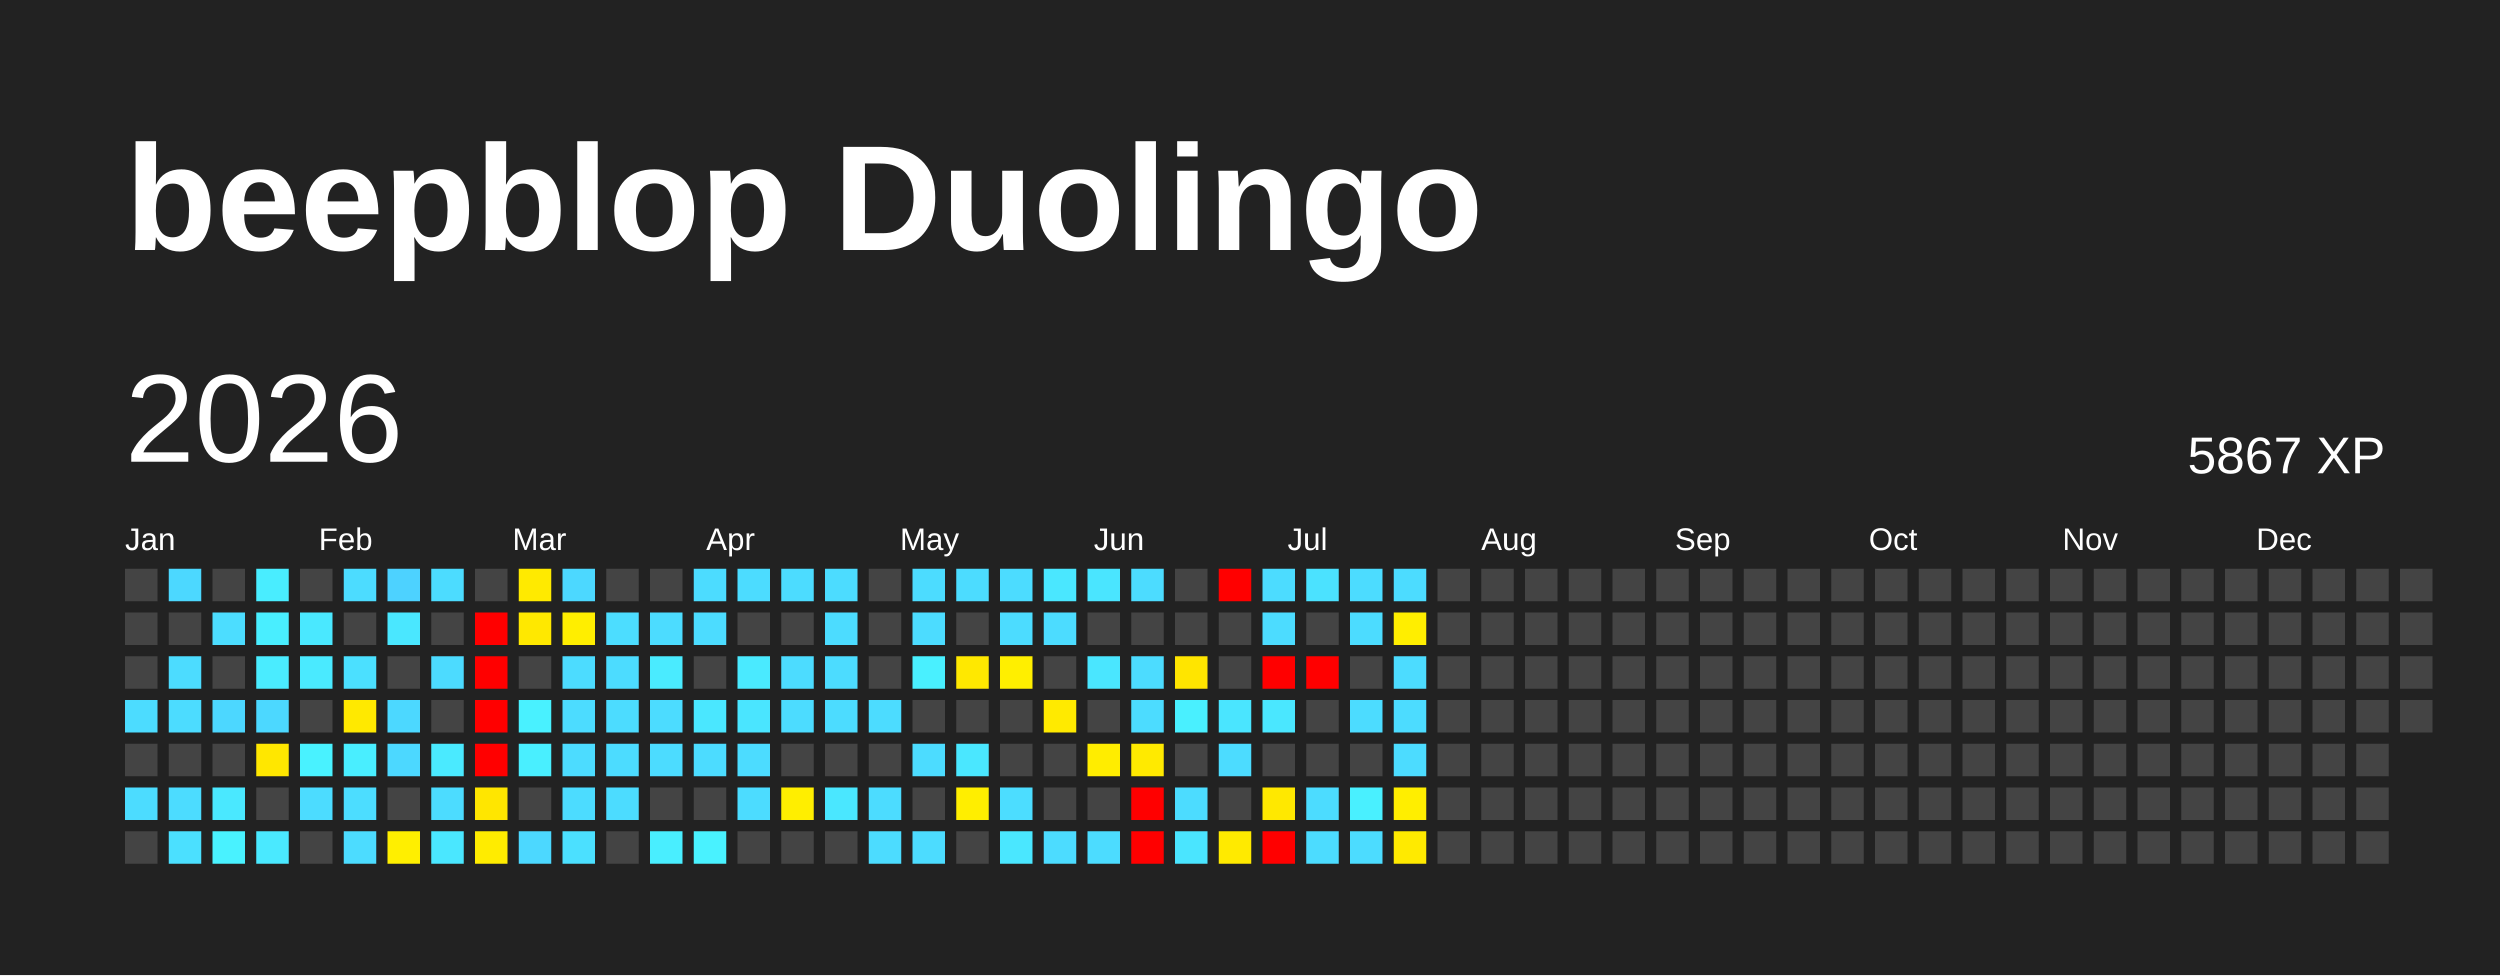
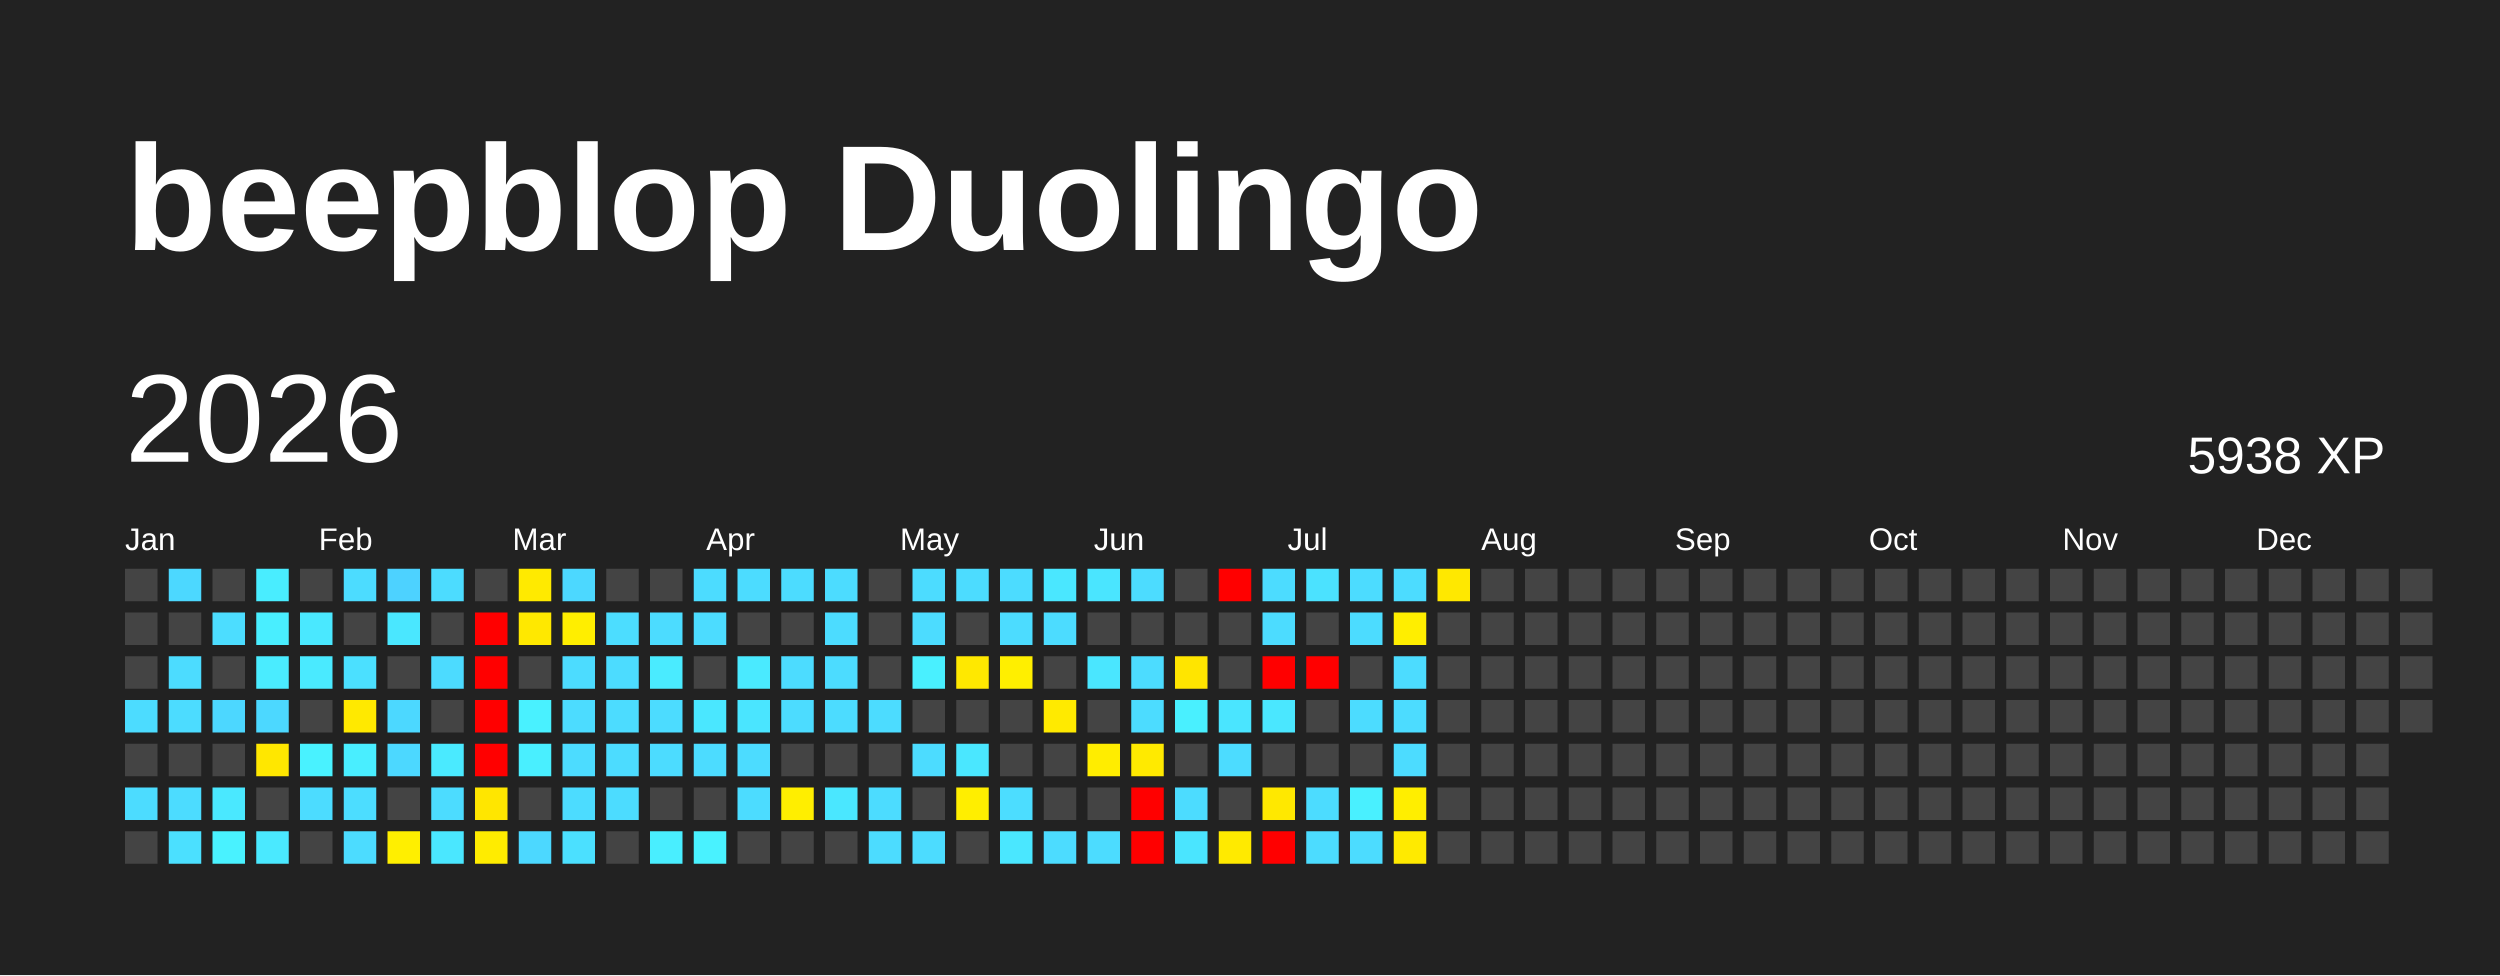
<svg xmlns="http://www.w3.org/2000/svg" baseProfile="full" height="78mm" version="1.1" viewBox="0,0,200,78" width="200mm">
  <defs />
  <rect fill="#222222" height="78" width="200" x="0" y="0" />
  <text fill="#FFFFFF" style="font-size:12px; font-family:Arial; font-weight:bold;" x="10" y="20">beepblop Duolingo</text>
  <text dominant-baseline="hanging" fill="#FFFFFF" style="font-size:10.0px; font-family:Arial;" x="10" y="30">2026</text>
-   <text dominant-baseline="hanging" fill="#FFFFFF" style="font-size:4.125px; font-family:Arial;" x="175" y="35">5867 XP</text>
+   <text dominant-baseline="hanging" fill="#FFFFFF" style="font-size:4.125px; font-family:Arial;" x="175" y="35">5938 XP</text>
  <text fill="#FFFFFF" style="font-size:2.5px; font-family:Arial" x="10.0" y="44">Jan</text>
  <text fill="#FFFFFF" style="font-size:2.5px; font-family:Arial" x="25.5" y="44">Feb</text>
  <text fill="#FFFFFF" style="font-size:2.5px; font-family:Arial" x="41.0" y="44">Mar</text>
  <text fill="#FFFFFF" style="font-size:2.5px; font-family:Arial" x="56.5" y="44">Apr</text>
  <text fill="#FFFFFF" style="font-size:2.5px; font-family:Arial" x="72.0" y="44">May</text>
  <text fill="#FFFFFF" style="font-size:2.5px; font-family:Arial" x="87.5" y="44">Jun</text>
  <text fill="#FFFFFF" style="font-size:2.5px; font-family:Arial" x="103.0" y="44">Jul</text>
  <text fill="#FFFFFF" style="font-size:2.5px; font-family:Arial" x="118.5" y="44">Aug</text>
  <text fill="#FFFFFF" style="font-size:2.5px; font-family:Arial" x="134.0" y="44">Sep</text>
  <text fill="#FFFFFF" style="font-size:2.5px; font-family:Arial" x="149.5" y="44">Oct</text>
  <text fill="#FFFFFF" style="font-size:2.5px; font-family:Arial" x="165.0" y="44">Nov</text>
  <text fill="#FFFFFF" style="font-size:2.5px; font-family:Arial" x="180.5" y="44">Dec</text>
  <rect fill="#444444" height="2.6" width="2.6" x="10.0" y="45.5" />
  <rect fill="#444444" height="2.6" width="2.6" x="10.0" y="49.0" />
  <rect fill="#444444" height="2.6" width="2.6" x="10.0" y="52.5" />
  <rect fill="#4cdcff" height="2.6" width="2.6" x="10.0" y="56.0" />
  <rect fill="#444444" height="2.6" width="2.6" x="10.0" y="59.5" />
  <rect fill="#4cdcff" height="2.6" width="2.6" x="10.0" y="63.0" />
  <rect fill="#444444" height="2.6" width="2.6" x="10.0" y="66.5" />
  <rect fill="#4cd8ff" height="2.6" width="2.6" x="13.5" y="45.5" />
  <rect fill="#444444" height="2.6" width="2.6" x="13.5" y="49.0" />
  <rect fill="#4cdcff" height="2.6" width="2.6" x="13.5" y="52.5" />
  <rect fill="#4cdcff" height="2.6" width="2.6" x="13.5" y="56.0" />
  <rect fill="#444444" height="2.6" width="2.6" x="13.5" y="59.5" />
  <rect fill="#4cdcff" height="2.6" width="2.6" x="13.5" y="63.0" />
  <rect fill="#4be0ff" height="2.6" width="2.6" x="13.5" y="66.5" />
  <rect fill="#444444" height="2.6" width="2.6" x="17.0" y="45.5" />
  <rect fill="#4cddff" height="2.6" width="2.6" x="17.0" y="49.0" />
  <rect fill="#444444" height="2.6" width="2.6" x="17.0" y="52.5" />
  <rect fill="#4cd7ff" height="2.6" width="2.6" x="17.0" y="56.0" />
  <rect fill="#444444" height="2.6" width="2.6" x="17.0" y="59.5" />
  <rect fill="#4ae8ff" height="2.6" width="2.6" x="17.0" y="63.0" />
  <rect fill="#49f2ff" height="2.6" width="2.6" x="17.0" y="66.5" />
  <rect fill="#49edff" height="2.6" width="2.6" x="20.5" y="45.5" />
  <rect fill="#49eeff" height="2.6" width="2.6" x="20.5" y="49.0" />
  <rect fill="#4aecff" height="2.6" width="2.6" x="20.5" y="52.5" />
  <rect fill="#4cd8ff" height="2.6" width="2.6" x="20.5" y="56.0" />
  <rect fill="#ffe700" height="2.6" width="2.6" x="20.5" y="59.5" />
  <rect fill="#444444" height="2.6" width="2.6" x="20.5" y="63.0" />
  <rect fill="#4ae9ff" height="2.6" width="2.6" x="20.5" y="66.5" />
  <rect fill="#444444" height="2.6" width="2.6" x="24.0" y="45.5" />
  <rect fill="#4ae8ff" height="2.6" width="2.6" x="24.0" y="49.0" />
  <rect fill="#4aeaff" height="2.6" width="2.6" x="24.0" y="52.5" />
  <rect fill="#444444" height="2.6" width="2.6" x="24.0" y="56.0" />
  <rect fill="#49f2ff" height="2.6" width="2.6" x="24.0" y="59.5" />
  <rect fill="#4cdcff" height="2.6" width="2.6" x="24.0" y="63.0" />
  <rect fill="#444444" height="2.6" width="2.6" x="24.0" y="66.5" />
  <rect fill="#4cdcff" height="2.6" width="2.6" x="27.5" y="45.5" />
  <rect fill="#444444" height="2.6" width="2.6" x="27.5" y="49.0" />
  <rect fill="#4be0ff" height="2.6" width="2.6" x="27.5" y="52.5" />
  <rect fill="#ffe900" height="2.6" width="2.6" x="27.5" y="56.0" />
  <rect fill="#49eeff" height="2.6" width="2.6" x="27.5" y="59.5" />
  <rect fill="#4cddff" height="2.6" width="2.6" x="27.5" y="63.0" />
  <rect fill="#4cdcff" height="2.6" width="2.6" x="27.5" y="66.5" />
  <rect fill="#4dd2ff" height="2.6" width="2.6" x="31.0" y="45.5" />
  <rect fill="#4ae7ff" height="2.6" width="2.6" x="31.0" y="49.0" />
  <rect fill="#444444" height="2.6" width="2.6" x="31.0" y="52.5" />
  <rect fill="#4cd8ff" height="2.6" width="2.6" x="31.0" y="56.0" />
  <rect fill="#4cd8ff" height="2.6" width="2.6" x="31.0" y="59.5" />
  <rect fill="#444444" height="2.6" width="2.6" x="31.0" y="63.0" />
  <rect fill="#ffef00" height="2.6" width="2.6" x="31.0" y="66.5" />
  <rect fill="#4cdcff" height="2.6" width="2.6" x="34.5" y="45.5" />
  <rect fill="#444444" height="2.6" width="2.6" x="34.5" y="49.0" />
  <rect fill="#4cdbff" height="2.6" width="2.6" x="34.5" y="52.5" />
  <rect fill="#444444" height="2.6" width="2.6" x="34.5" y="56.0" />
  <rect fill="#4aeaff" height="2.6" width="2.6" x="34.5" y="59.5" />
  <rect fill="#4cdcff" height="2.6" width="2.6" x="34.5" y="63.0" />
  <rect fill="#4ae7ff" height="2.6" width="2.6" x="34.5" y="66.5" />
  <rect fill="#444444" height="2.6" width="2.6" x="38.0" y="45.5" />
  <rect fill="red" height="2.6" width="2.6" x="38.0" y="49.0" />
  <rect fill="red" height="2.6" width="2.6" x="38.0" y="52.5" />
  <rect fill="red" height="2.6" width="2.6" x="38.0" y="56.0" />
  <rect fill="red" height="2.6" width="2.6" x="38.0" y="59.5" />
  <rect fill="#ffe600" height="2.6" width="2.6" x="38.0" y="63.0" />
  <rect fill="#ffec00" height="2.6" width="2.6" x="38.0" y="66.5" />
  <rect fill="#ffea00" height="2.6" width="2.6" x="41.5" y="45.5" />
  <rect fill="#ffe800" height="2.6" width="2.6" x="41.5" y="49.0" />
  <rect fill="#444444" height="2.6" width="2.6" x="41.5" y="52.5" />
  <rect fill="#49f1ff" height="2.6" width="2.6" x="41.5" y="56.0" />
  <rect fill="#49efff" height="2.6" width="2.6" x="41.5" y="59.5" />
  <rect fill="#444444" height="2.6" width="2.6" x="41.5" y="63.0" />
  <rect fill="#4cd8ff" height="2.6" width="2.6" x="41.5" y="66.5" />
  <rect fill="#4cd8ff" height="2.6" width="2.6" x="45.0" y="45.5" />
  <rect fill="#ffee00" height="2.6" width="2.6" x="45.0" y="49.0" />
  <rect fill="#4cdcff" height="2.6" width="2.6" x="45.0" y="52.5" />
  <rect fill="#4cdcff" height="2.6" width="2.6" x="45.0" y="56.0" />
  <rect fill="#4cdcff" height="2.6" width="2.6" x="45.0" y="59.5" />
  <rect fill="#4cdcff" height="2.6" width="2.6" x="45.0" y="63.0" />
  <rect fill="#4be0ff" height="2.6" width="2.6" x="45.0" y="66.5" />
  <rect fill="#444444" height="2.6" width="2.6" x="48.5" y="45.5" />
  <rect fill="#4cddff" height="2.6" width="2.6" x="48.5" y="49.0" />
  <rect fill="#4cdcff" height="2.6" width="2.6" x="48.5" y="52.5" />
  <rect fill="#4cdcff" height="2.6" width="2.6" x="48.5" y="56.0" />
  <rect fill="#4cdcff" height="2.6" width="2.6" x="48.5" y="59.5" />
  <rect fill="#4cdcff" height="2.6" width="2.6" x="48.5" y="63.0" />
  <rect fill="#444444" height="2.6" width="2.6" x="48.5" y="66.5" />
  <rect fill="#444444" height="2.6" width="2.6" x="52.0" y="45.5" />
  <rect fill="#4cdcff" height="2.6" width="2.6" x="52.0" y="49.0" />
  <rect fill="#4aebff" height="2.6" width="2.6" x="52.0" y="52.5" />
  <rect fill="#4cdcff" height="2.6" width="2.6" x="52.0" y="56.0" />
  <rect fill="#4cdcff" height="2.6" width="2.6" x="52.0" y="59.5" />
  <rect fill="#444444" height="2.6" width="2.6" x="52.0" y="63.0" />
  <rect fill="#49eeff" height="2.6" width="2.6" x="52.0" y="66.5" />
  <rect fill="#4cdcff" height="2.6" width="2.6" x="55.5" y="45.5" />
  <rect fill="#4cdcff" height="2.6" width="2.6" x="55.5" y="49.0" />
  <rect fill="#444444" height="2.6" width="2.6" x="55.5" y="52.5" />
  <rect fill="#4ae7ff" height="2.6" width="2.6" x="55.5" y="56.0" />
  <rect fill="#4cdcff" height="2.6" width="2.6" x="55.5" y="59.5" />
  <rect fill="#444444" height="2.6" width="2.6" x="55.5" y="63.0" />
  <rect fill="#49f2ff" height="2.6" width="2.6" x="55.5" y="66.5" />
  <rect fill="#4cdcff" height="2.6" width="2.6" x="59.0" y="45.5" />
  <rect fill="#444444" height="2.6" width="2.6" x="59.0" y="49.0" />
  <rect fill="#4aeaff" height="2.6" width="2.6" x="59.0" y="52.5" />
  <rect fill="#4ae5ff" height="2.6" width="2.6" x="59.0" y="56.0" />
  <rect fill="#4cdcff" height="2.6" width="2.6" x="59.0" y="59.5" />
  <rect fill="#4cdcff" height="2.6" width="2.6" x="59.0" y="63.0" />
  <rect fill="#444444" height="2.6" width="2.6" x="59.0" y="66.5" />
  <rect fill="#4cdcff" height="2.6" width="2.6" x="62.5" y="45.5" />
  <rect fill="#444444" height="2.6" width="2.6" x="62.5" y="49.0" />
  <rect fill="#4cdcff" height="2.6" width="2.6" x="62.5" y="52.5" />
  <rect fill="#4cdcff" height="2.6" width="2.6" x="62.5" y="56.0" />
  <rect fill="#444444" height="2.6" width="2.6" x="62.5" y="59.5" />
  <rect fill="#ffee00" height="2.6" width="2.6" x="62.5" y="63.0" />
  <rect fill="#444444" height="2.6" width="2.6" x="62.5" y="66.5" />
  <rect fill="#4cdcff" height="2.6" width="2.6" x="66.0" y="45.5" />
  <rect fill="#4cdcff" height="2.6" width="2.6" x="66.0" y="49.0" />
  <rect fill="#4cdcff" height="2.6" width="2.6" x="66.0" y="52.5" />
  <rect fill="#4cdcff" height="2.6" width="2.6" x="66.0" y="56.0" />
  <rect fill="#444444" height="2.6" width="2.6" x="66.0" y="59.5" />
  <rect fill="#4ae7ff" height="2.6" width="2.6" x="66.0" y="63.0" />
  <rect fill="#444444" height="2.6" width="2.6" x="66.0" y="66.5" />
  <rect fill="#444444" height="2.6" width="2.6" x="69.5" y="45.5" />
  <rect fill="#444444" height="2.6" width="2.6" x="69.5" y="49.0" />
  <rect fill="#444444" height="2.6" width="2.6" x="69.5" y="52.5" />
  <rect fill="#4cdcff" height="2.6" width="2.6" x="69.5" y="56.0" />
  <rect fill="#444444" height="2.6" width="2.6" x="69.5" y="59.5" />
  <rect fill="#4cdcff" height="2.6" width="2.6" x="69.5" y="63.0" />
  <rect fill="#4cdcff" height="2.6" width="2.6" x="69.5" y="66.5" />
  <rect fill="#4cdcff" height="2.6" width="2.6" x="73.0" y="45.5" />
  <rect fill="#4cdcff" height="2.6" width="2.6" x="73.0" y="49.0" />
  <rect fill="#49f0ff" height="2.6" width="2.6" x="73.0" y="52.5" />
  <rect fill="#444444" height="2.6" width="2.6" x="73.0" y="56.0" />
  <rect fill="#4cdcff" height="2.6" width="2.6" x="73.0" y="59.5" />
  <rect fill="#444444" height="2.6" width="2.6" x="73.0" y="63.0" />
  <rect fill="#4cdcff" height="2.6" width="2.6" x="73.0" y="66.5" />
  <rect fill="#4cdcff" height="2.6" width="2.6" x="76.5" y="45.5" />
  <rect fill="#444444" height="2.6" width="2.6" x="76.5" y="49.0" />
  <rect fill="#ffe800" height="2.6" width="2.6" x="76.5" y="52.5" />
  <rect fill="#444444" height="2.6" width="2.6" x="76.5" y="56.0" />
  <rect fill="#4ae7ff" height="2.6" width="2.6" x="76.5" y="59.5" />
  <rect fill="#ffee00" height="2.6" width="2.6" x="76.5" y="63.0" />
  <rect fill="#444444" height="2.6" width="2.6" x="76.5" y="66.5" />
  <rect fill="#4cdcff" height="2.6" width="2.6" x="80.0" y="45.5" />
  <rect fill="#4cdcff" height="2.6" width="2.6" x="80.0" y="49.0" />
  <rect fill="#ffef00" height="2.6" width="2.6" x="80.0" y="52.5" />
  <rect fill="#444444" height="2.6" width="2.6" x="80.0" y="56.0" />
  <rect fill="#444444" height="2.6" width="2.6" x="80.0" y="59.5" />
  <rect fill="#4cddff" height="2.6" width="2.6" x="80.0" y="63.0" />
  <rect fill="#4ae7ff" height="2.6" width="2.6" x="80.0" y="66.5" />
  <rect fill="#4ae7ff" height="2.6" width="2.6" x="83.5" y="45.5" />
  <rect fill="#4cdcff" height="2.6" width="2.6" x="83.5" y="49.0" />
  <rect fill="#444444" height="2.6" width="2.6" x="83.5" y="52.5" />
  <rect fill="#ffea00" height="2.6" width="2.6" x="83.5" y="56.0" />
  <rect fill="#444444" height="2.6" width="2.6" x="83.5" y="59.5" />
  <rect fill="#444444" height="2.6" width="2.6" x="83.5" y="63.0" />
  <rect fill="#4cdcff" height="2.6" width="2.6" x="83.5" y="66.5" />
  <rect fill="#4ae5ff" height="2.6" width="2.6" x="87.0" y="45.5" />
  <rect fill="#444444" height="2.6" width="2.6" x="87.0" y="49.0" />
  <rect fill="#4ae6ff" height="2.6" width="2.6" x="87.0" y="52.5" />
  <rect fill="#444444" height="2.6" width="2.6" x="87.0" y="56.0" />
  <rect fill="#ffed00" height="2.6" width="2.6" x="87.0" y="59.5" />
  <rect fill="#444444" height="2.6" width="2.6" x="87.0" y="63.0" />
  <rect fill="#4cdcff" height="2.6" width="2.6" x="87.0" y="66.5" />
  <rect fill="#4cdcff" height="2.6" width="2.6" x="90.5" y="45.5" />
  <rect fill="#444444" height="2.6" width="2.6" x="90.5" y="49.0" />
  <rect fill="#4cdcff" height="2.6" width="2.6" x="90.5" y="52.5" />
  <rect fill="#4cdcff" height="2.6" width="2.6" x="90.5" y="56.0" />
  <rect fill="#ffea00" height="2.6" width="2.6" x="90.5" y="59.5" />
  <rect fill="red" height="2.6" width="2.6" x="90.5" y="63.0" />
  <rect fill="red" height="2.6" width="2.6" x="90.5" y="66.5" />
  <rect fill="#444444" height="2.6" width="2.6" x="94.0" y="45.5" />
  <rect fill="#444444" height="2.6" width="2.6" x="94.0" y="49.0" />
  <rect fill="#ffe500" height="2.6" width="2.6" x="94.0" y="52.5" />
  <rect fill="#49f0ff" height="2.6" width="2.6" x="94.0" y="56.0" />
  <rect fill="#444444" height="2.6" width="2.6" x="94.0" y="59.5" />
  <rect fill="#4cdcff" height="2.6" width="2.6" x="94.0" y="63.0" />
  <rect fill="#4ae5ff" height="2.6" width="2.6" x="94.0" y="66.5" />
  <rect fill="red" height="2.6" width="2.6" x="97.5" y="45.5" />
  <rect fill="#444444" height="2.6" width="2.6" x="97.5" y="49.0" />
  <rect fill="#444444" height="2.6" width="2.6" x="97.5" y="52.5" />
  <rect fill="#4ae5ff" height="2.6" width="2.6" x="97.5" y="56.0" />
  <rect fill="#4cdcff" height="2.6" width="2.6" x="97.5" y="59.5" />
  <rect fill="#444444" height="2.6" width="2.6" x="97.5" y="63.0" />
  <rect fill="#ffea00" height="2.6" width="2.6" x="97.5" y="66.5" />
  <rect fill="#4cdcff" height="2.6" width="2.6" x="101.0" y="45.5" />
  <rect fill="#4cdcff" height="2.6" width="2.6" x="101.0" y="49.0" />
  <rect fill="red" height="2.6" width="2.6" x="101.0" y="52.5" />
  <rect fill="#4ae7ff" height="2.6" width="2.6" x="101.0" y="56.0" />
  <rect fill="#444444" height="2.6" width="2.6" x="101.0" y="59.5" />
  <rect fill="#ffe800" height="2.6" width="2.6" x="101.0" y="63.0" />
  <rect fill="red" height="2.6" width="2.6" x="101.0" y="66.5" />
  <rect fill="#4be2ff" height="2.6" width="2.6" x="104.5" y="45.5" />
  <rect fill="#444444" height="2.6" width="2.6" x="104.5" y="49.0" />
  <rect fill="red" height="2.6" width="2.6" x="104.5" y="52.5" />
  <rect fill="#444444" height="2.6" width="2.6" x="104.5" y="56.0" />
  <rect fill="#444444" height="2.6" width="2.6" x="104.5" y="59.5" />
  <rect fill="#4cdcff" height="2.6" width="2.6" x="104.5" y="63.0" />
  <rect fill="#4cdcff" height="2.6" width="2.6" x="104.5" y="66.5" />
  <rect fill="#4cdcff" height="2.6" width="2.6" x="108.0" y="45.5" />
  <rect fill="#4cdcff" height="2.6" width="2.6" x="108.0" y="49.0" />
  <rect fill="#444444" height="2.6" width="2.6" x="108.0" y="52.5" />
  <rect fill="#4cdcff" height="2.6" width="2.6" x="108.0" y="56.0" />
  <rect fill="#444444" height="2.6" width="2.6" x="108.0" y="59.5" />
  <rect fill="#49f0ff" height="2.6" width="2.6" x="108.0" y="63.0" />
  <rect fill="#4cdcff" height="2.6" width="2.6" x="108.0" y="66.5" />
  <rect fill="#4cdcff" height="2.6" width="2.6" x="111.5" y="45.5" />
  <rect fill="#ffee00" height="2.6" width="2.6" x="111.5" y="49.0" />
  <rect fill="#4cdcff" height="2.6" width="2.6" x="111.5" y="52.5" />
  <rect fill="#4cdcff" height="2.6" width="2.6" x="111.5" y="56.0" />
  <rect fill="#4cdcff" height="2.6" width="2.6" x="111.5" y="59.5" />
  <rect fill="#ffee00" height="2.6" width="2.6" x="111.5" y="63.0" />
  <rect fill="#ffea00" height="2.6" width="2.6" x="111.5" y="66.5" />
-   <rect fill="#444444" height="2.6" width="2.6" x="115.0" y="45.5" />
+   <rect fill="#ffe800" height="2.6" width="2.6" x="115.0" y="45.5" />
  <rect fill="#444444" height="2.6" width="2.6" x="115.0" y="49.0" />
  <rect fill="#444444" height="2.6" width="2.6" x="115.0" y="52.5" />
  <rect fill="#444444" height="2.6" width="2.6" x="115.0" y="56.0" />
  <rect fill="#444444" height="2.6" width="2.6" x="115.0" y="59.5" />
  <rect fill="#444444" height="2.6" width="2.6" x="115.0" y="63.0" />
  <rect fill="#444444" height="2.6" width="2.6" x="115.0" y="66.5" />
  <rect fill="#444444" height="2.6" width="2.6" x="118.5" y="45.5" />
  <rect fill="#444444" height="2.6" width="2.6" x="118.5" y="49.0" />
  <rect fill="#444444" height="2.6" width="2.6" x="118.5" y="52.5" />
  <rect fill="#444444" height="2.6" width="2.6" x="118.5" y="56.0" />
  <rect fill="#444444" height="2.6" width="2.6" x="118.5" y="59.5" />
  <rect fill="#444444" height="2.6" width="2.6" x="118.5" y="63.0" />
  <rect fill="#444444" height="2.6" width="2.6" x="118.5" y="66.5" />
  <rect fill="#444444" height="2.6" width="2.6" x="122.0" y="45.5" />
  <rect fill="#444444" height="2.6" width="2.6" x="122.0" y="49.0" />
  <rect fill="#444444" height="2.6" width="2.6" x="122.0" y="52.5" />
  <rect fill="#444444" height="2.6" width="2.6" x="122.0" y="56.0" />
  <rect fill="#444444" height="2.6" width="2.6" x="122.0" y="59.5" />
  <rect fill="#444444" height="2.6" width="2.6" x="122.0" y="63.0" />
  <rect fill="#444444" height="2.6" width="2.6" x="122.0" y="66.5" />
  <rect fill="#444444" height="2.6" width="2.6" x="125.5" y="45.5" />
  <rect fill="#444444" height="2.6" width="2.6" x="125.5" y="49.0" />
  <rect fill="#444444" height="2.6" width="2.6" x="125.5" y="52.5" />
  <rect fill="#444444" height="2.6" width="2.6" x="125.5" y="56.0" />
  <rect fill="#444444" height="2.6" width="2.6" x="125.5" y="59.5" />
  <rect fill="#444444" height="2.6" width="2.6" x="125.5" y="63.0" />
  <rect fill="#444444" height="2.6" width="2.6" x="125.5" y="66.5" />
  <rect fill="#444444" height="2.6" width="2.6" x="129.0" y="45.5" />
  <rect fill="#444444" height="2.6" width="2.6" x="129.0" y="49.0" />
  <rect fill="#444444" height="2.6" width="2.6" x="129.0" y="52.5" />
  <rect fill="#444444" height="2.6" width="2.6" x="129.0" y="56.0" />
  <rect fill="#444444" height="2.6" width="2.6" x="129.0" y="59.5" />
  <rect fill="#444444" height="2.6" width="2.6" x="129.0" y="63.0" />
  <rect fill="#444444" height="2.6" width="2.6" x="129.0" y="66.5" />
  <rect fill="#444444" height="2.6" width="2.6" x="132.5" y="45.5" />
  <rect fill="#444444" height="2.6" width="2.6" x="132.5" y="49.0" />
  <rect fill="#444444" height="2.6" width="2.6" x="132.5" y="52.5" />
  <rect fill="#444444" height="2.6" width="2.6" x="132.5" y="56.0" />
  <rect fill="#444444" height="2.6" width="2.6" x="132.5" y="59.5" />
  <rect fill="#444444" height="2.6" width="2.6" x="132.5" y="63.0" />
  <rect fill="#444444" height="2.6" width="2.6" x="132.5" y="66.5" />
  <rect fill="#444444" height="2.6" width="2.6" x="136.0" y="45.5" />
  <rect fill="#444444" height="2.6" width="2.6" x="136.0" y="49.0" />
  <rect fill="#444444" height="2.6" width="2.6" x="136.0" y="52.5" />
  <rect fill="#444444" height="2.6" width="2.6" x="136.0" y="56.0" />
  <rect fill="#444444" height="2.6" width="2.6" x="136.0" y="59.5" />
  <rect fill="#444444" height="2.6" width="2.6" x="136.0" y="63.0" />
  <rect fill="#444444" height="2.6" width="2.6" x="136.0" y="66.5" />
  <rect fill="#444444" height="2.6" width="2.6" x="139.5" y="45.5" />
  <rect fill="#444444" height="2.6" width="2.6" x="139.5" y="49.0" />
  <rect fill="#444444" height="2.6" width="2.6" x="139.5" y="52.5" />
  <rect fill="#444444" height="2.6" width="2.6" x="139.5" y="56.0" />
  <rect fill="#444444" height="2.6" width="2.6" x="139.5" y="59.5" />
  <rect fill="#444444" height="2.6" width="2.6" x="139.5" y="63.0" />
  <rect fill="#444444" height="2.6" width="2.6" x="139.5" y="66.5" />
  <rect fill="#444444" height="2.6" width="2.6" x="143.0" y="45.5" />
  <rect fill="#444444" height="2.6" width="2.6" x="143.0" y="49.0" />
  <rect fill="#444444" height="2.6" width="2.6" x="143.0" y="52.5" />
  <rect fill="#444444" height="2.6" width="2.6" x="143.0" y="56.0" />
  <rect fill="#444444" height="2.6" width="2.6" x="143.0" y="59.5" />
  <rect fill="#444444" height="2.6" width="2.6" x="143.0" y="63.0" />
  <rect fill="#444444" height="2.6" width="2.6" x="143.0" y="66.5" />
  <rect fill="#444444" height="2.6" width="2.6" x="146.5" y="45.5" />
  <rect fill="#444444" height="2.6" width="2.6" x="146.5" y="49.0" />
  <rect fill="#444444" height="2.6" width="2.6" x="146.5" y="52.5" />
  <rect fill="#444444" height="2.6" width="2.6" x="146.5" y="56.0" />
  <rect fill="#444444" height="2.6" width="2.6" x="146.5" y="59.5" />
  <rect fill="#444444" height="2.6" width="2.6" x="146.5" y="63.0" />
  <rect fill="#444444" height="2.6" width="2.6" x="146.5" y="66.5" />
  <rect fill="#444444" height="2.6" width="2.6" x="150.0" y="45.5" />
  <rect fill="#444444" height="2.6" width="2.6" x="150.0" y="49.0" />
  <rect fill="#444444" height="2.6" width="2.6" x="150.0" y="52.5" />
  <rect fill="#444444" height="2.6" width="2.6" x="150.0" y="56.0" />
  <rect fill="#444444" height="2.6" width="2.6" x="150.0" y="59.5" />
  <rect fill="#444444" height="2.6" width="2.6" x="150.0" y="63.0" />
  <rect fill="#444444" height="2.6" width="2.6" x="150.0" y="66.5" />
  <rect fill="#444444" height="2.6" width="2.6" x="153.5" y="45.5" />
  <rect fill="#444444" height="2.6" width="2.6" x="153.5" y="49.0" />
  <rect fill="#444444" height="2.6" width="2.6" x="153.5" y="52.5" />
  <rect fill="#444444" height="2.6" width="2.6" x="153.5" y="56.0" />
  <rect fill="#444444" height="2.6" width="2.6" x="153.5" y="59.5" />
  <rect fill="#444444" height="2.6" width="2.6" x="153.5" y="63.0" />
  <rect fill="#444444" height="2.6" width="2.6" x="153.5" y="66.5" />
  <rect fill="#444444" height="2.6" width="2.6" x="157.0" y="45.5" />
  <rect fill="#444444" height="2.6" width="2.6" x="157.0" y="49.0" />
  <rect fill="#444444" height="2.6" width="2.6" x="157.0" y="52.5" />
  <rect fill="#444444" height="2.6" width="2.6" x="157.0" y="56.0" />
  <rect fill="#444444" height="2.6" width="2.6" x="157.0" y="59.5" />
  <rect fill="#444444" height="2.6" width="2.6" x="157.0" y="63.0" />
  <rect fill="#444444" height="2.6" width="2.6" x="157.0" y="66.5" />
  <rect fill="#444444" height="2.6" width="2.6" x="160.5" y="45.5" />
  <rect fill="#444444" height="2.6" width="2.6" x="160.5" y="49.0" />
  <rect fill="#444444" height="2.6" width="2.6" x="160.5" y="52.5" />
  <rect fill="#444444" height="2.6" width="2.6" x="160.5" y="56.0" />
  <rect fill="#444444" height="2.6" width="2.6" x="160.5" y="59.5" />
  <rect fill="#444444" height="2.6" width="2.6" x="160.5" y="63.0" />
  <rect fill="#444444" height="2.6" width="2.6" x="160.5" y="66.5" />
  <rect fill="#444444" height="2.6" width="2.6" x="164.0" y="45.5" />
  <rect fill="#444444" height="2.6" width="2.6" x="164.0" y="49.0" />
  <rect fill="#444444" height="2.6" width="2.6" x="164.0" y="52.5" />
  <rect fill="#444444" height="2.6" width="2.6" x="164.0" y="56.0" />
  <rect fill="#444444" height="2.6" width="2.6" x="164.0" y="59.5" />
  <rect fill="#444444" height="2.6" width="2.6" x="164.0" y="63.0" />
  <rect fill="#444444" height="2.6" width="2.6" x="164.0" y="66.5" />
  <rect fill="#444444" height="2.6" width="2.6" x="167.5" y="45.5" />
  <rect fill="#444444" height="2.6" width="2.6" x="167.5" y="49.0" />
  <rect fill="#444444" height="2.6" width="2.6" x="167.5" y="52.5" />
  <rect fill="#444444" height="2.6" width="2.6" x="167.5" y="56.0" />
  <rect fill="#444444" height="2.6" width="2.6" x="167.5" y="59.5" />
  <rect fill="#444444" height="2.6" width="2.6" x="167.5" y="63.0" />
  <rect fill="#444444" height="2.6" width="2.6" x="167.5" y="66.5" />
  <rect fill="#444444" height="2.6" width="2.6" x="171.0" y="45.5" />
  <rect fill="#444444" height="2.6" width="2.6" x="171.0" y="49.0" />
  <rect fill="#444444" height="2.6" width="2.6" x="171.0" y="52.5" />
  <rect fill="#444444" height="2.6" width="2.6" x="171.0" y="56.0" />
  <rect fill="#444444" height="2.6" width="2.6" x="171.0" y="59.5" />
  <rect fill="#444444" height="2.6" width="2.6" x="171.0" y="63.0" />
  <rect fill="#444444" height="2.6" width="2.6" x="171.0" y="66.5" />
  <rect fill="#444444" height="2.6" width="2.6" x="174.5" y="45.5" />
  <rect fill="#444444" height="2.6" width="2.6" x="174.5" y="49.0" />
  <rect fill="#444444" height="2.6" width="2.6" x="174.5" y="52.5" />
  <rect fill="#444444" height="2.6" width="2.6" x="174.5" y="56.0" />
  <rect fill="#444444" height="2.6" width="2.6" x="174.5" y="59.5" />
  <rect fill="#444444" height="2.6" width="2.6" x="174.5" y="63.0" />
  <rect fill="#444444" height="2.6" width="2.6" x="174.5" y="66.5" />
  <rect fill="#444444" height="2.6" width="2.6" x="178.0" y="45.5" />
  <rect fill="#444444" height="2.6" width="2.6" x="178.0" y="49.0" />
  <rect fill="#444444" height="2.6" width="2.6" x="178.0" y="52.5" />
  <rect fill="#444444" height="2.6" width="2.6" x="178.0" y="56.0" />
  <rect fill="#444444" height="2.6" width="2.6" x="178.0" y="59.5" />
  <rect fill="#444444" height="2.6" width="2.6" x="178.0" y="63.0" />
  <rect fill="#444444" height="2.6" width="2.6" x="178.0" y="66.5" />
  <rect fill="#444444" height="2.6" width="2.6" x="181.5" y="45.5" />
  <rect fill="#444444" height="2.6" width="2.6" x="181.5" y="49.0" />
  <rect fill="#444444" height="2.6" width="2.6" x="181.5" y="52.5" />
  <rect fill="#444444" height="2.6" width="2.6" x="181.5" y="56.0" />
  <rect fill="#444444" height="2.6" width="2.6" x="181.5" y="59.5" />
  <rect fill="#444444" height="2.6" width="2.6" x="181.5" y="63.0" />
  <rect fill="#444444" height="2.6" width="2.6" x="181.5" y="66.5" />
  <rect fill="#444444" height="2.6" width="2.6" x="185.0" y="45.5" />
  <rect fill="#444444" height="2.6" width="2.6" x="185.0" y="49.0" />
  <rect fill="#444444" height="2.6" width="2.6" x="185.0" y="52.5" />
  <rect fill="#444444" height="2.6" width="2.6" x="185.0" y="56.0" />
  <rect fill="#444444" height="2.6" width="2.6" x="185.0" y="59.5" />
  <rect fill="#444444" height="2.6" width="2.6" x="185.0" y="63.0" />
  <rect fill="#444444" height="2.6" width="2.6" x="185.0" y="66.5" />
  <rect fill="#444444" height="2.6" width="2.6" x="188.5" y="45.5" />
  <rect fill="#444444" height="2.6" width="2.6" x="188.5" y="49.0" />
  <rect fill="#444444" height="2.6" width="2.6" x="188.5" y="52.5" />
  <rect fill="#444444" height="2.6" width="2.6" x="188.5" y="56.0" />
  <rect fill="#444444" height="2.6" width="2.6" x="188.5" y="59.5" />
  <rect fill="#444444" height="2.6" width="2.6" x="188.5" y="63.0" />
  <rect fill="#444444" height="2.6" width="2.6" x="188.5" y="66.5" />
  <rect fill="#444444" height="2.6" width="2.6" x="192.0" y="45.5" />
  <rect fill="#444444" height="2.6" width="2.6" x="192.0" y="49.0" />
  <rect fill="#444444" height="2.6" width="2.6" x="192.0" y="52.5" />
  <rect fill="#444444" height="2.6" width="2.6" x="192.0" y="56.0" />
</svg>
